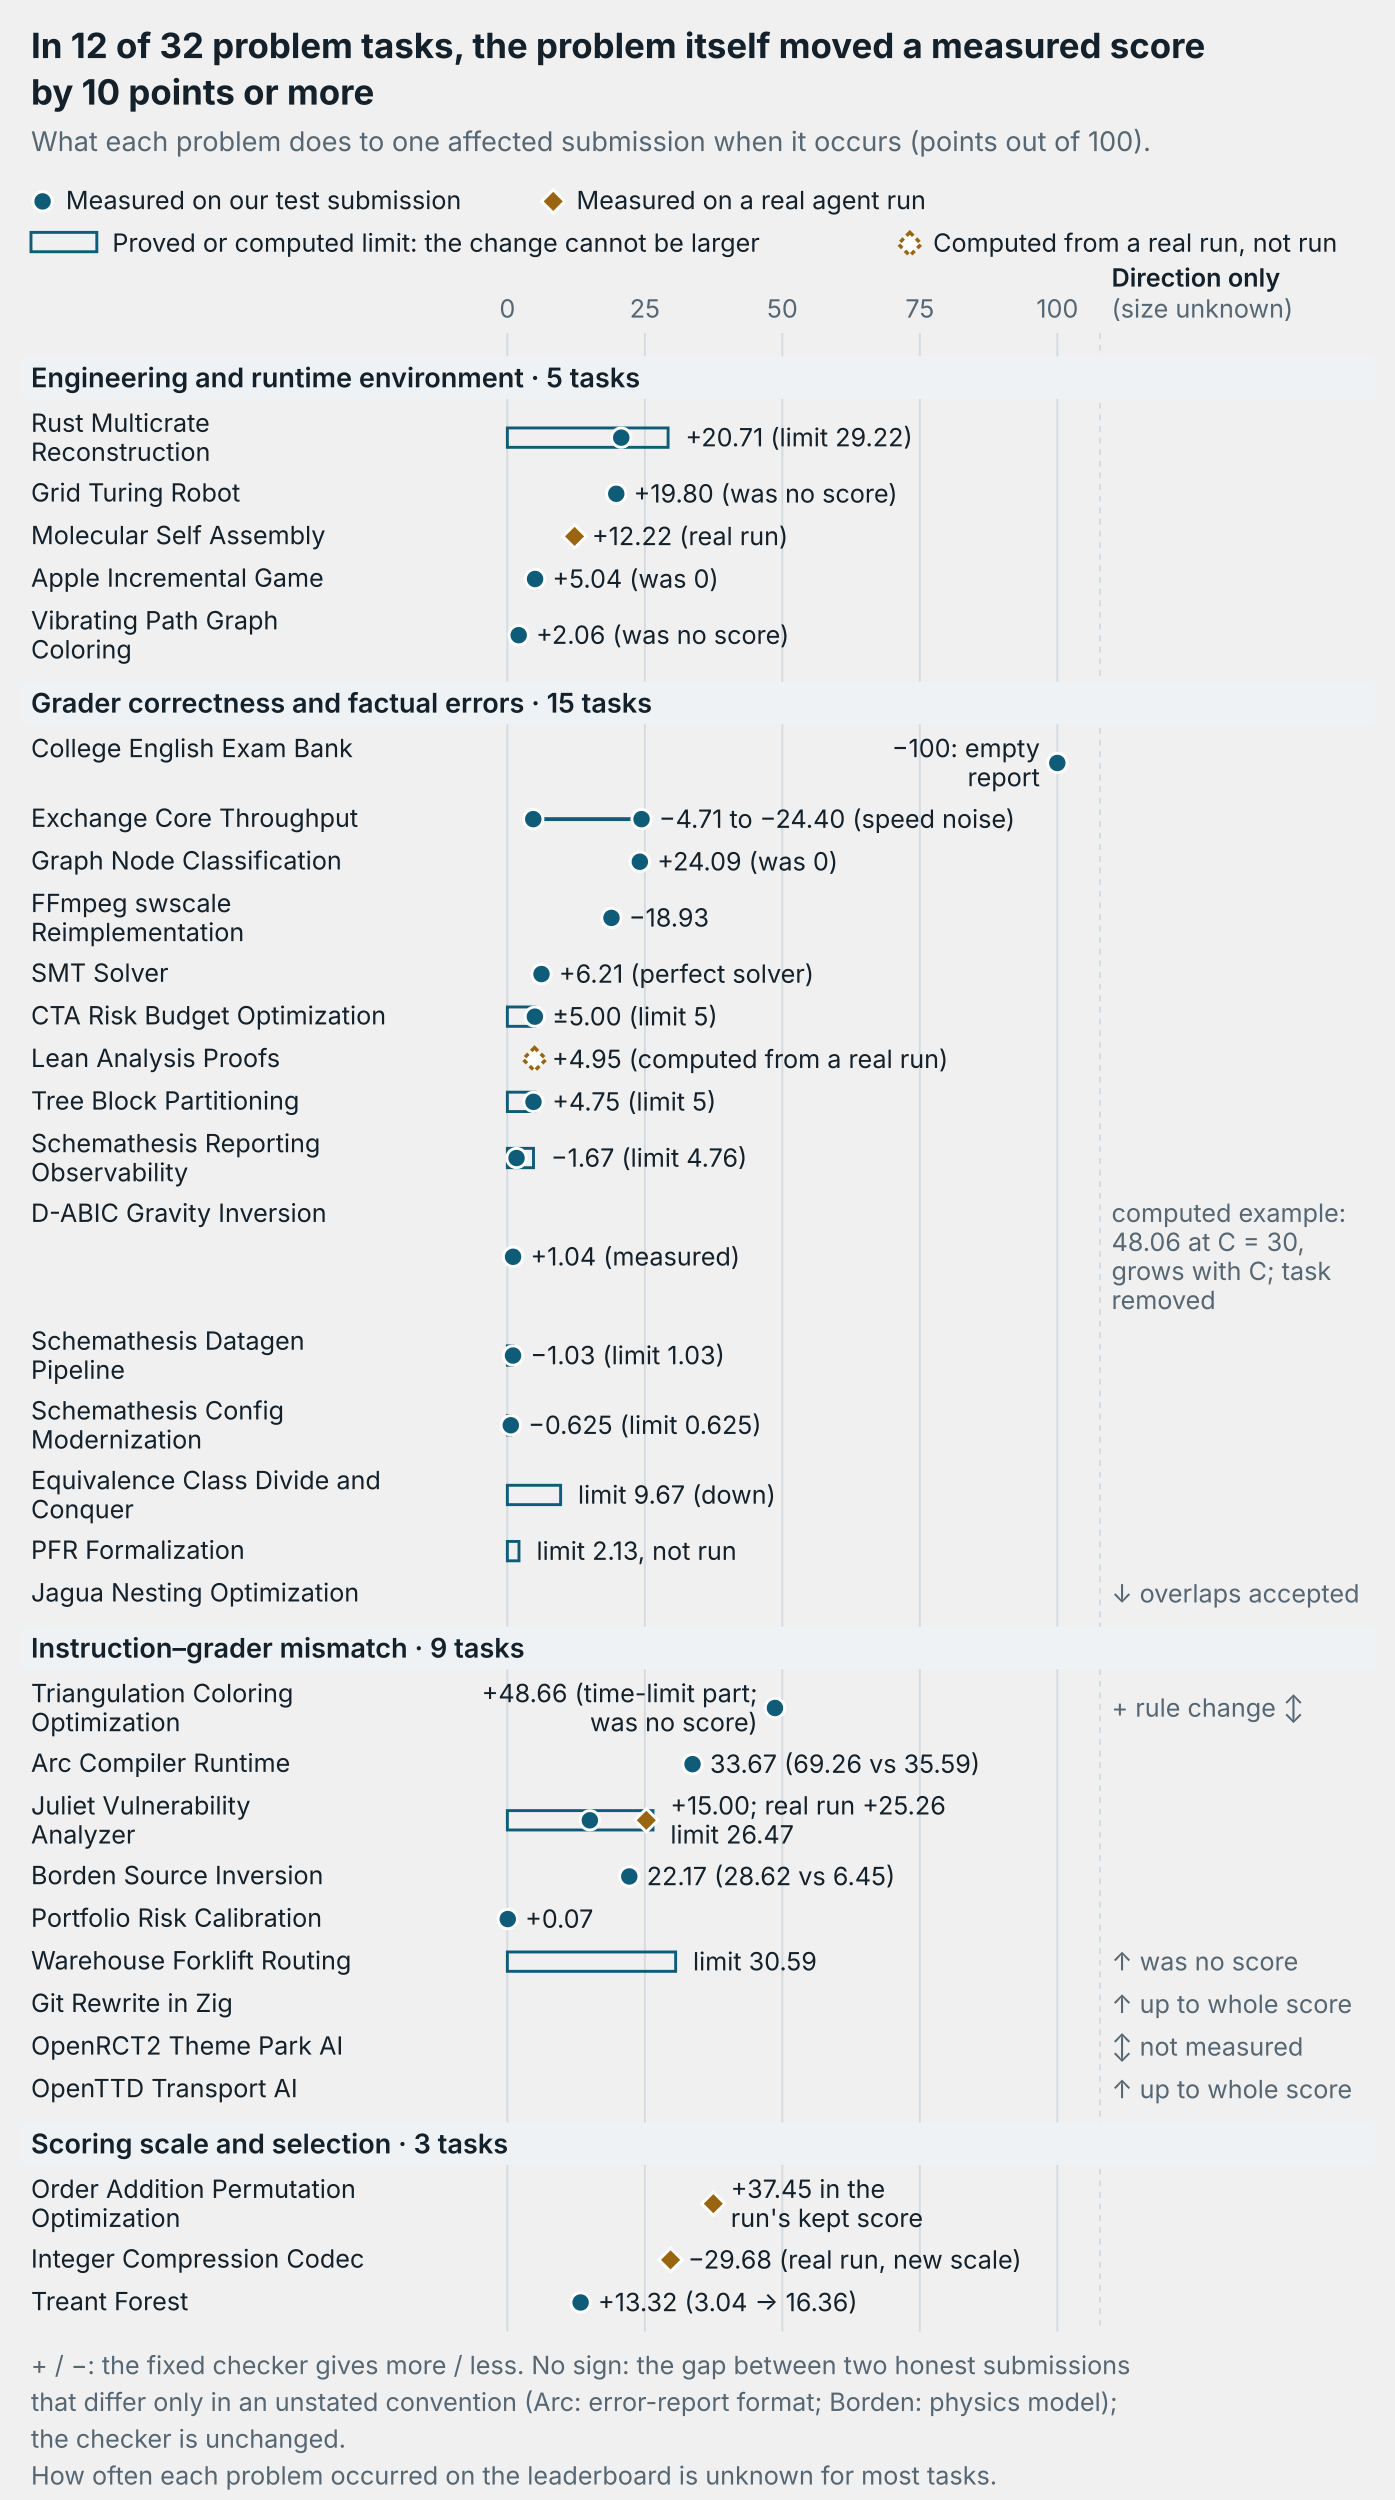
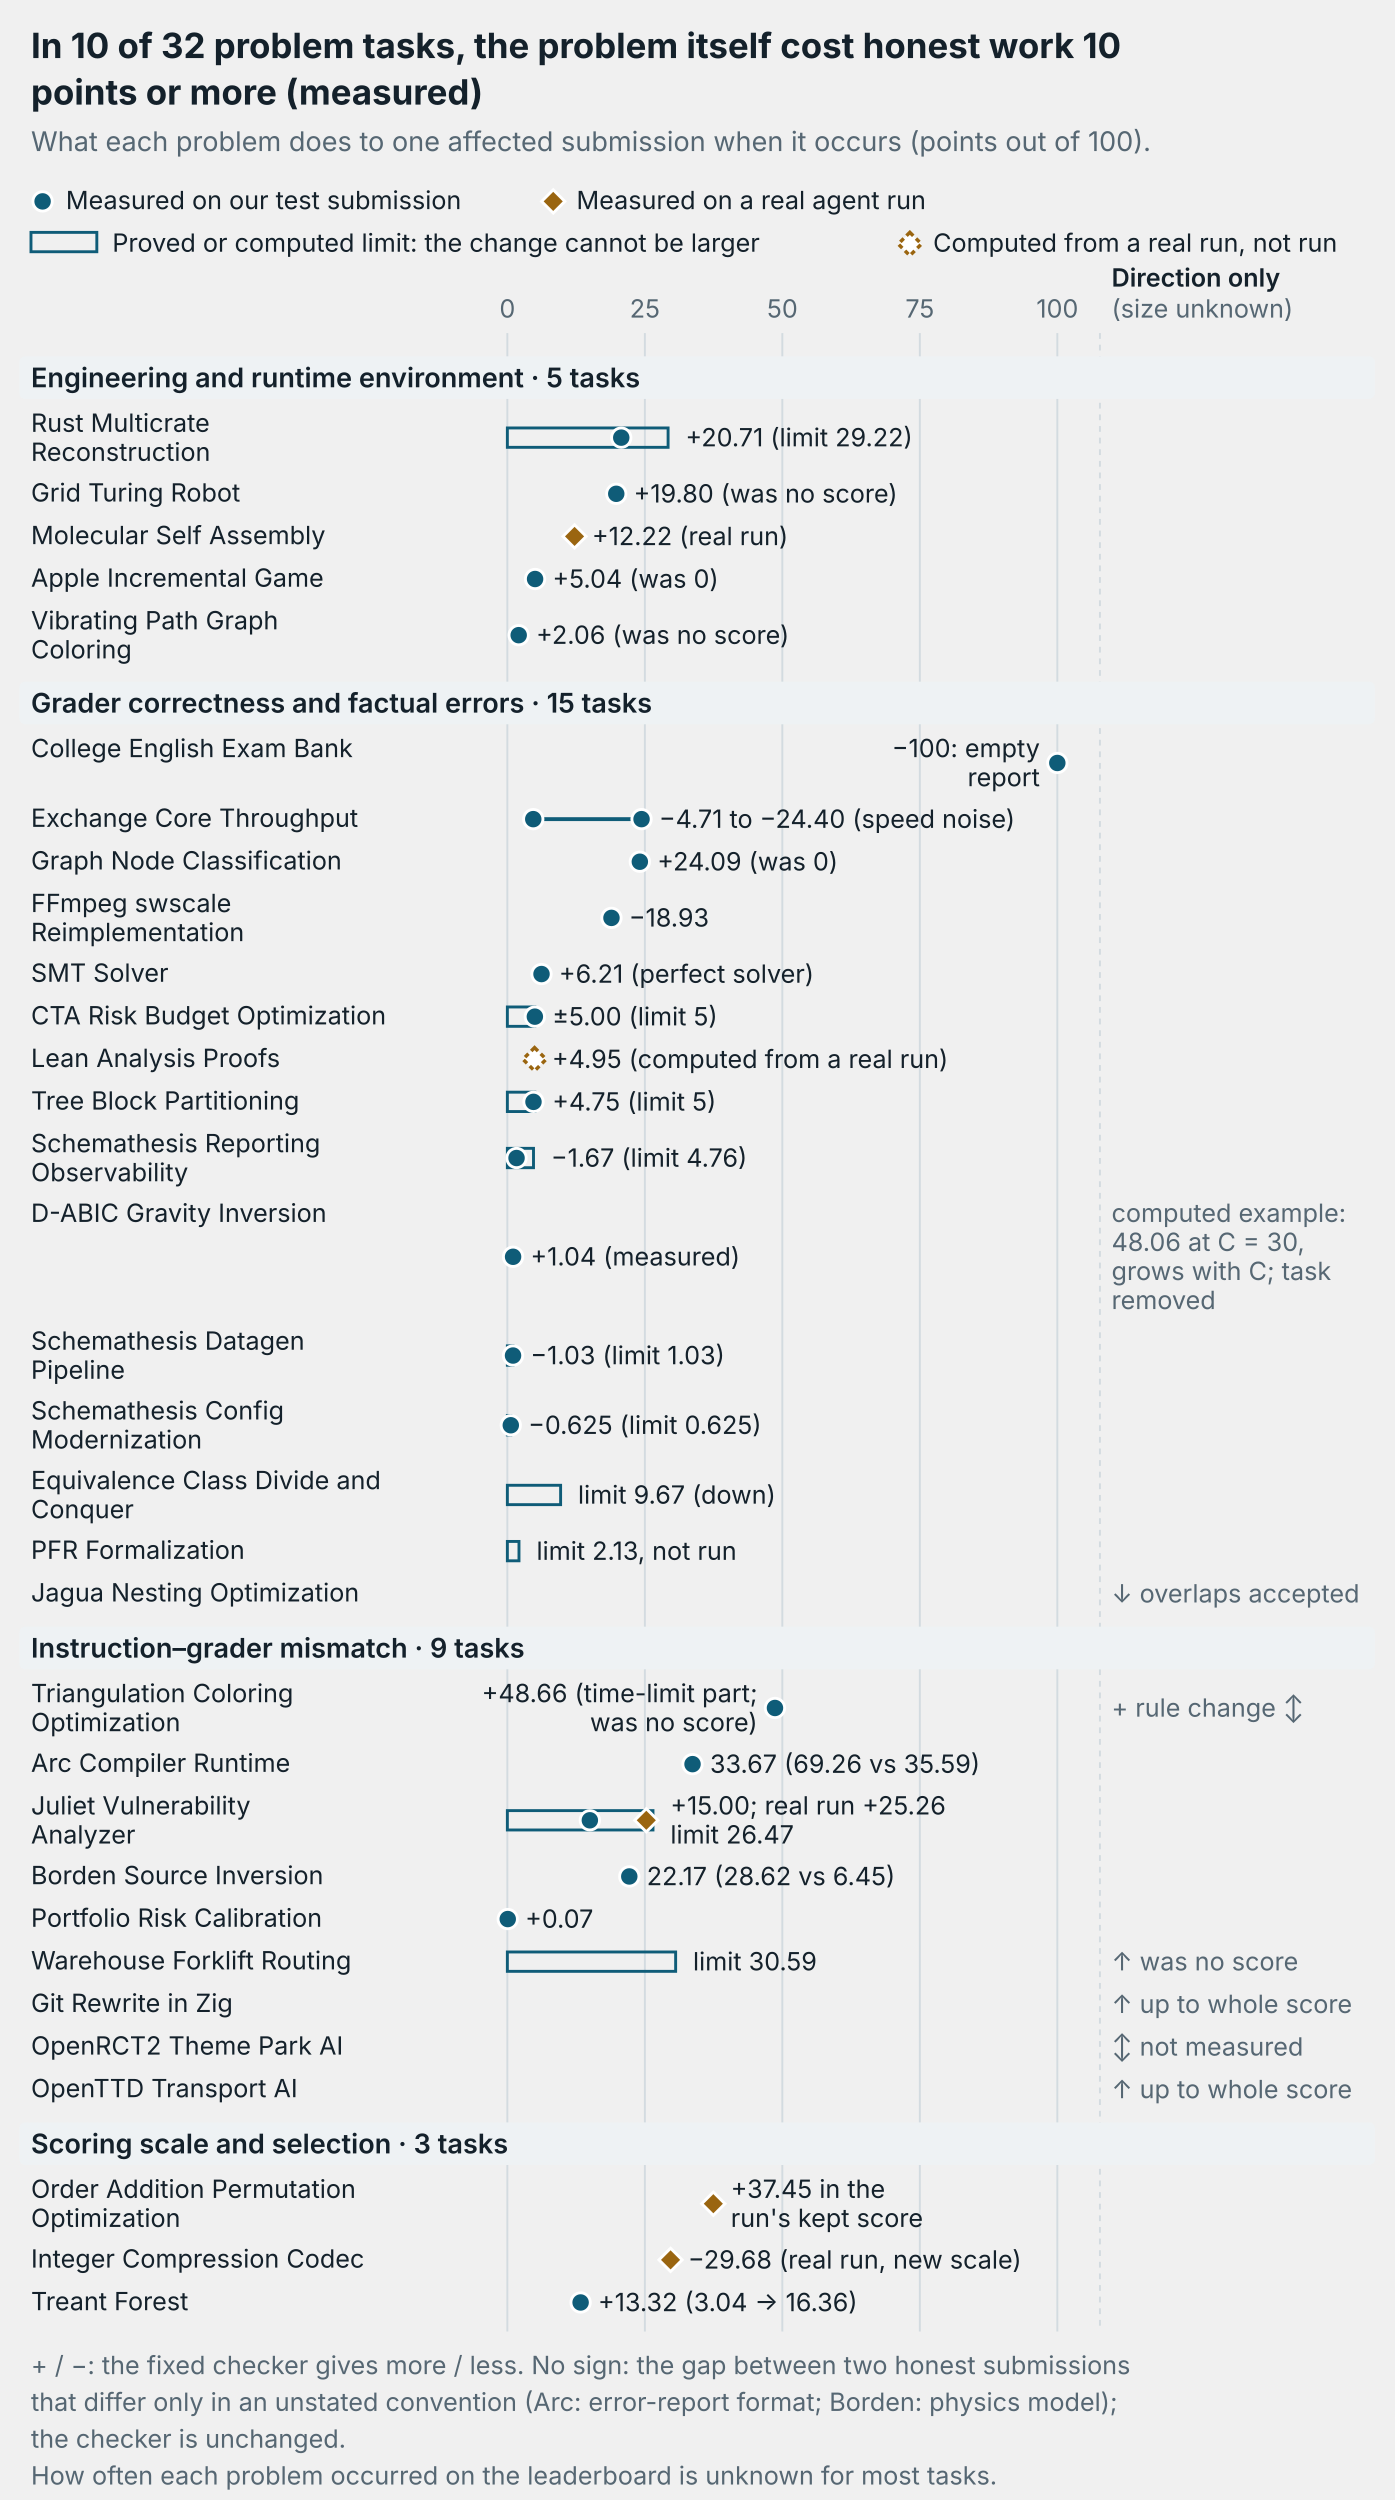
<svg xmlns="http://www.w3.org/2000/svg" viewBox="0 0 720 1291" role="img">
  <style>
  .ink{fill:#14212b} .muted{fill:#566773} .rule{stroke:#d3dbe0} .bg{fill:#ffffff}
  .good{fill:#2c7a57} .bad{fill:#ad3528} .warn{fill:#9a6510} .acc{fill:#0f5c78}
  .accS{stroke:#0f5c78} .inkS{stroke:#14212b} .warnS{stroke:#9a6510} .mutedS{stroke:#566773}
  .accBg{fill:#e3eff4} .ioRing{stroke:#ffffff} .ioBand{fill:#eef2f4}
  text{font-family:"IBM Plex Sans",system-ui,-apple-system,"Segoe UI",sans-serif}
  @media (prefers-color-scheme: dark){
    .ink{fill:#e2e9ed} .muted{fill:#95a6b1} .rule{stroke:#2a3843} .bg{fill:#152029}
    .good{fill:#6cc79a} .bad{fill:#f08a7c} .warn{fill:#e0a64a} .acc{fill:#6cb6d3}
    .accS{stroke:#6cb6d3} .inkS{stroke:#e2e9ed} .warnS{stroke:#e0a64a} .mutedS{stroke:#95a6b1}
    .accBg{fill:#16303c} .ioRing{stroke:#152029} .ioBand{fill:#1c2a34}
  }
</style>
-   <text x="16" y="30" class="ink" font-size="18" text-anchor="start" font-weight="700">In 12 of 32 problem tasks, the problem itself moved a measured score</text>
-   <text x="16" y="54" class="ink" font-size="18" text-anchor="start" font-weight="700">by 10 points or more</text>
+   <text x="16" y="30" class="ink" font-size="18" text-anchor="start" font-weight="700">In 10 of 32 problem tasks, the problem itself cost honest work 10</text>
+   <text x="16" y="54" class="ink" font-size="18" text-anchor="start" font-weight="700">points or more (measured)</text>
  <text x="16" y="78" class="muted" font-size="14" text-anchor="start" font-weight="400">What each problem does to one affected submission when it occurs (points out of 100).</text>
  <circle cx="22" cy="104" r="5" class="acc ioRing" stroke-width="1.5" />
  <text x="34" y="108" class="ink" font-size="13" text-anchor="start" font-weight="400">Measured on our test submission</text>
  <path d="M285.68 98L291.68 104L285.68 110L279.68 104Z" class="warn ioRing" stroke-width="1.5" />
  <text x="297.68" y="108" class="ink" font-size="13" text-anchor="start" font-weight="400">Measured on a real agent run</text>
  <rect x="16" y="120" width="34" height="10" fill="none" class="accS" stroke-width="1.5" />
  <text x="58" y="130" class="ink" font-size="13" text-anchor="start" font-weight="400">Proved or computed limit: the change cannot be larger</text>
  <path d="M469.84 120L475.84 126L469.84 132L463.84 126Z" class="bg warnS" stroke-width="1.8" stroke-dasharray="2.5 2" />
  <text x="481.84" y="130" class="ink" font-size="13" text-anchor="start" font-weight="400">Computed from a real run, not run</text>
  <text x="574" y="148" class="ink" font-size="13" text-anchor="start" font-weight="600">Direction only</text>
  <text x="574" y="164" class="muted" font-size="13" text-anchor="start" font-weight="400">(size unknown)</text>
  <text x="262" y="164" class="muted" font-size="13" text-anchor="middle" font-weight="400">0</text>
  <text x="333" y="164" class="muted" font-size="13" text-anchor="middle" font-weight="400">25</text>
  <text x="404" y="164" class="muted" font-size="13" text-anchor="middle" font-weight="400">50</text>
  <text x="475" y="164" class="muted" font-size="13" text-anchor="middle" font-weight="400">75</text>
  <text x="546" y="164" class="muted" font-size="13" text-anchor="middle" font-weight="400">100</text>
  <line x1="262.0" y1="172" x2="262.0" y2="1204" class="rule" stroke-width="1" />
  <line x1="333.0" y1="172" x2="333.0" y2="1204" class="rule" stroke-width="1" />
  <line x1="404.0" y1="172" x2="404.0" y2="1204" class="rule" stroke-width="1" />
  <line x1="475.0" y1="172" x2="475.0" y2="1204" class="rule" stroke-width="1" />
  <line x1="546.0" y1="172" x2="546.0" y2="1204" class="rule" stroke-width="1" />
  <line x1="568" y1="172" x2="568" y2="1204" class="rule" stroke-width="1" stroke-dasharray="3 3" />
  <rect x="10" y="184" width="700" height="22" rx="3" class="ioBand" />
  <text x="16" y="200" class="ink" font-size="14" text-anchor="start" font-weight="600">Engineering and runtime environment · 5 tasks</text>
  <text x="16" y="223" class="ink" font-size="13" text-anchor="start" font-weight="400">Rust Multicrate</text>
  <text x="16" y="238" class="ink" font-size="13" text-anchor="start" font-weight="400">Reconstruction</text>
  <rect x="262" y="221" width="83.0" height="10" fill="none" class="accS" stroke-width="1.5" />
  <circle cx="320.816" cy="226" r="5" class="acc ioRing" stroke-width="1.5" />
  <text x="353.985" y="230.5" class="ink" font-size="13" text-anchor="start" font-weight="400">+20.71 (limit 29.22)</text>
  <text x="16" y="259" class="ink" font-size="13" text-anchor="start" font-weight="400">Grid Turing Robot</text>
  <circle cx="318.232" cy="255" r="5" class="acc ioRing" stroke-width="1.5" />
  <text x="327.232" y="259.5" class="ink" font-size="13" text-anchor="start" font-weight="400">+19.80 (was no score)</text>
  <text x="16" y="281" class="ink" font-size="13" text-anchor="start" font-weight="400">Molecular Self Assembly</text>
  <path d="M296.702 271L302.702 277L296.702 283L290.702 277Z" class="warn ioRing" stroke-width="1.5" />
  <text x="305.702" y="281.5" class="ink" font-size="13" text-anchor="start" font-weight="400">+12.22 (real run)</text>
  <text x="16" y="303" class="ink" font-size="13" text-anchor="start" font-weight="400">Apple Incremental Game</text>
  <circle cx="276.314" cy="299" r="5" class="acc ioRing" stroke-width="1.5" />
  <text x="285.314" y="303.5" class="ink" font-size="13" text-anchor="start" font-weight="400">+5.04 (was 0)</text>
  <text x="16" y="325" class="ink" font-size="13" text-anchor="start" font-weight="400">Vibrating Path Graph</text>
  <text x="16" y="340" class="ink" font-size="13" text-anchor="start" font-weight="400">Coloring</text>
  <circle cx="267.85" cy="328" r="5" class="acc ioRing" stroke-width="1.5" />
  <text x="276.85" y="332.5" class="ink" font-size="13" text-anchor="start" font-weight="400">+2.06 (was no score)</text>
  <rect x="10" y="352" width="700" height="22" rx="3" class="ioBand" />
  <text x="16" y="368" class="ink" font-size="14" text-anchor="start" font-weight="600">Grader correctness and factual errors · 15 tasks</text>
  <text x="16" y="391" class="ink" font-size="13" text-anchor="start" font-weight="400">College English Exam Bank</text>
  <circle cx="546" cy="394" r="5" class="acc ioRing" stroke-width="1.5" />
  <text x="537" y="391" class="ink" font-size="13" text-anchor="end" font-weight="400">−100: empty</text>
  <text x="537" y="406" class="ink" font-size="13" text-anchor="end" font-weight="400">report</text>
  <text x="16" y="427" class="ink" font-size="13" text-anchor="start" font-weight="400">Exchange Core Throughput</text>
  <line x1="275.4" y1="423" x2="331.3" y2="423" class="accS" stroke-width="2" />
  <circle cx="275.376" cy="423" r="5" class="acc ioRing" stroke-width="1.5" />
  <circle cx="331.296" cy="423" r="5" class="acc ioRing" stroke-width="1.5" />
  <text x="340.296" y="427.5" class="ink" font-size="13" text-anchor="start" font-weight="400">−4.71 to −24.40 (speed noise)</text>
  <text x="16" y="449" class="ink" font-size="13" text-anchor="start" font-weight="400">Graph Node Classification</text>
  <circle cx="330.413" cy="445" r="5" class="acc ioRing" stroke-width="1.5" />
  <text x="339.413" y="449.5" class="ink" font-size="13" text-anchor="start" font-weight="400">+24.09 (was 0)</text>
  <text x="16" y="471" class="ink" font-size="13" text-anchor="start" font-weight="400">FFmpeg swscale</text>
  <text x="16" y="486" class="ink" font-size="13" text-anchor="start" font-weight="400">Reimplementation</text>
  <circle cx="315.761" cy="474" r="5" class="acc ioRing" stroke-width="1.5" />
  <text x="324.761" y="478.5" class="ink" font-size="13" text-anchor="start" font-weight="400">−18.93</text>
  <text x="16" y="507" class="ink" font-size="13" text-anchor="start" font-weight="400">SMT Solver</text>
  <circle cx="279.636" cy="503" r="5" class="acc ioRing" stroke-width="1.5" />
  <text x="288.636" y="507.5" class="ink" font-size="13" text-anchor="start" font-weight="400">+6.21 (perfect solver)</text>
  <text x="16" y="529" class="ink" font-size="13" text-anchor="start" font-weight="400">CTA Risk Budget Optimization</text>
  <rect x="262" y="520" width="14.2" height="10" fill="none" class="accS" stroke-width="1.5" />
  <circle cx="276.2" cy="525" r="5" class="acc ioRing" stroke-width="1.5" />
  <text x="285.2" y="529.5" class="ink" font-size="13" text-anchor="start" font-weight="400">±5.00 (limit 5)</text>
  <text x="16" y="551" class="ink" font-size="13" text-anchor="start" font-weight="400">Lean Analysis Proofs</text>
  <path d="M276.047 541L282.047 547L276.047 553L270.047 547Z" class="bg warnS" stroke-width="1.8" stroke-dasharray="2.5 2" />
  <text x="285.047" y="551.5" class="ink" font-size="13" text-anchor="start" font-weight="400">+4.95 (computed from a real run)</text>
  <text x="16" y="573" class="ink" font-size="13" text-anchor="start" font-weight="400">Tree Block Partitioning</text>
  <rect x="262" y="564" width="14.2" height="10" fill="none" class="accS" stroke-width="1.5" />
  <circle cx="275.49" cy="569" r="5" class="acc ioRing" stroke-width="1.5" />
  <text x="285.2" y="573.5" class="ink" font-size="13" text-anchor="start" font-weight="400">+4.75 (limit 5)</text>
  <text x="16" y="595" class="ink" font-size="13" text-anchor="start" font-weight="400">Schemathesis Reporting</text>
  <text x="16" y="610" class="ink" font-size="13" text-anchor="start" font-weight="400">Observability</text>
  <rect x="262" y="593" width="13.5" height="10" fill="none" class="accS" stroke-width="1.5" />
  <circle cx="266.743" cy="598" r="5" class="acc ioRing" stroke-width="1.5" />
  <text x="284.518" y="602.5" class="ink" font-size="13" text-anchor="start" font-weight="400">−1.67 (limit 4.76)</text>
  <text x="16" y="631" class="ink" font-size="13" text-anchor="start" font-weight="400">D-ABIC Gravity Inversion</text>
  <circle cx="264.954" cy="649" r="5" class="acc ioRing" stroke-width="1.5" />
  <text x="273.954" y="653.5" class="ink" font-size="13" text-anchor="start" font-weight="400">+1.04 (measured)</text>
  <text x="574" y="631" class="muted" font-size="13" text-anchor="start" font-weight="400">computed example:</text>
  <text x="574" y="646" class="muted" font-size="13" text-anchor="start" font-weight="400">48.06 at C = 30,</text>
  <text x="574" y="661" class="muted" font-size="13" text-anchor="start" font-weight="400">grows with C; task</text>
  <text x="574" y="676" class="muted" font-size="13" text-anchor="start" font-weight="400">removed</text>
  <text x="16" y="697" class="ink" font-size="13" text-anchor="start" font-weight="400">Schemathesis Datagen</text>
  <text x="16" y="712" class="ink" font-size="13" text-anchor="start" font-weight="400">Pipeline</text>
  <rect x="262" y="695" width="2.9" height="10" fill="none" class="accS" stroke-width="1.5" />
  <circle cx="264.925" cy="700" r="5" class="acc ioRing" stroke-width="1.5" />
  <text x="273.925" y="704.5" class="ink" font-size="13" text-anchor="start" font-weight="400">−1.03 (limit 1.03)</text>
  <text x="16" y="733" class="ink" font-size="13" text-anchor="start" font-weight="400">Schemathesis Config</text>
  <text x="16" y="748" class="ink" font-size="13" text-anchor="start" font-weight="400">Modernization</text>
  <rect x="262" y="731" width="1.8" height="10" fill="none" class="accS" stroke-width="1.5" />
  <circle cx="263.775" cy="736" r="5" class="acc ioRing" stroke-width="1.5" />
  <text x="272.775" y="740.5" class="ink" font-size="13" text-anchor="start" font-weight="400">−0.625 (limit 0.625)</text>
  <text x="16" y="769" class="ink" font-size="13" text-anchor="start" font-weight="400">Equivalence Class Divide and</text>
  <text x="16" y="784" class="ink" font-size="13" text-anchor="start" font-weight="400">Conquer</text>
  <rect x="262" y="767" width="27.5" height="10" fill="none" class="accS" stroke-width="1.5" />
  <text x="298.463" y="776.5" class="ink" font-size="13" text-anchor="start" font-weight="400">limit 9.67 (down)</text>
  <text x="16" y="805" class="ink" font-size="13" text-anchor="start" font-weight="400">PFR Formalization</text>
  <rect x="262" y="796" width="6.0" height="10" fill="none" class="accS" stroke-width="1.5" />
  <text x="277.049" y="805.5" class="ink" font-size="13" text-anchor="start" font-weight="400">limit 2.13, not run</text>
  <text x="16" y="827" class="ink" font-size="13" text-anchor="start" font-weight="400">Jagua Nesting Optimization</text>
  <text x="574" y="827.5" class="muted" font-size="13" text-anchor="start" font-weight="400">↓ overlaps accepted</text>
  <rect x="10" y="840" width="700" height="22" rx="3" class="ioBand" />
  <text x="16" y="856" class="ink" font-size="14" text-anchor="start" font-weight="600">Instruction–grader mismatch · 9 tasks</text>
  <text x="16" y="879" class="ink" font-size="13" text-anchor="start" font-weight="400">Triangulation Coloring</text>
  <text x="16" y="894" class="ink" font-size="13" text-anchor="start" font-weight="400">Optimization</text>
  <circle cx="400.194" cy="882" r="5" class="acc ioRing" stroke-width="1.5" />
  <text x="391.194" y="879" class="ink" font-size="13" text-anchor="end" font-weight="400">+48.66 (time-limit part;</text>
  <text x="391.194" y="894" class="ink" font-size="13" text-anchor="end" font-weight="400">was no score)</text>
  <text x="574" y="886.5" class="muted" font-size="13" text-anchor="start" font-weight="400">+ rule change ↕</text>
  <text x="16" y="915" class="ink" font-size="13" text-anchor="start" font-weight="400">Arc Compiler Runtime</text>
  <circle cx="357.623" cy="911" r="5" class="acc ioRing" stroke-width="1.5" />
  <text x="366.623" y="915.5" class="ink" font-size="13" text-anchor="start" font-weight="400">33.67 (69.26 vs 35.59)</text>
  <text x="16" y="937" class="ink" font-size="13" text-anchor="start" font-weight="400">Juliet Vulnerability</text>
  <text x="16" y="952" class="ink" font-size="13" text-anchor="start" font-weight="400">Analyzer</text>
  <rect x="262" y="935" width="75.2" height="10" fill="none" class="accS" stroke-width="1.5" />
  <circle cx="304.6" cy="940" r="5" class="acc ioRing" stroke-width="1.5" />
  <path d="M333.738 934L339.738 940L333.738 946L327.738 940Z" class="warn ioRing" stroke-width="1.5" />
  <text x="346.186" y="937" class="ink" font-size="13" text-anchor="start" font-weight="400">+15.00; real run +25.26</text>
  <text x="346.186" y="952" class="ink" font-size="13" text-anchor="start" font-weight="400">limit 26.47</text>
  <text x="16" y="973" class="ink" font-size="13" text-anchor="start" font-weight="400">Borden Source Inversion</text>
  <circle cx="324.963" cy="969" r="5" class="acc ioRing" stroke-width="1.5" />
  <text x="333.963" y="973.5" class="ink" font-size="13" text-anchor="start" font-weight="400">22.17 (28.62 vs 6.45)</text>
  <text x="16" y="995" class="ink" font-size="13" text-anchor="start" font-weight="400">Portfolio Risk Calibration</text>
  <circle cx="262.199" cy="991" r="5" class="acc ioRing" stroke-width="1.5" />
  <text x="271.199" y="995.5" class="ink" font-size="13" text-anchor="start" font-weight="400">+0.07</text>
  <text x="16" y="1017" class="ink" font-size="13" text-anchor="start" font-weight="400">Warehouse Forklift Routing</text>
  <rect x="262" y="1008" width="86.9" height="10" fill="none" class="accS" stroke-width="1.5" />
  <text x="357.864" y="1017.5" class="ink" font-size="13" text-anchor="start" font-weight="400">limit 30.59</text>
  <text x="574" y="1017.5" class="muted" font-size="13" text-anchor="start" font-weight="400">↑ was no score</text>
  <text x="16" y="1039" class="ink" font-size="13" text-anchor="start" font-weight="400">Git Rewrite in Zig</text>
  <text x="574" y="1039.5" class="muted" font-size="13" text-anchor="start" font-weight="400">↑ up to whole score</text>
  <text x="16" y="1061" class="ink" font-size="13" text-anchor="start" font-weight="400">OpenRCT2 Theme Park AI</text>
  <text x="574" y="1061.5" class="muted" font-size="13" text-anchor="start" font-weight="400">↕ not measured</text>
  <text x="16" y="1083" class="ink" font-size="13" text-anchor="start" font-weight="400">OpenTTD Transport AI</text>
  <text x="574" y="1083.5" class="muted" font-size="13" text-anchor="start" font-weight="400">↑ up to whole score</text>
  <rect x="10" y="1096" width="700" height="22" rx="3" class="ioBand" />
  <text x="16" y="1112" class="ink" font-size="14" text-anchor="start" font-weight="600">Scoring scale and selection · 3 tasks</text>
  <text x="16" y="1135" class="ink" font-size="13" text-anchor="start" font-weight="400">Order Addition Permutation</text>
  <text x="16" y="1150" class="ink" font-size="13" text-anchor="start" font-weight="400">Optimization</text>
  <path d="M368.361 1132L374.361 1138L368.361 1144L362.361 1138Z" class="warn ioRing" stroke-width="1.5" />
  <text x="377.361" y="1135" class="ink" font-size="13" text-anchor="start" font-weight="400">+37.45 in the</text>
  <text x="377.361" y="1150" class="ink" font-size="13" text-anchor="start" font-weight="400">run's kept score</text>
  <text x="16" y="1171" class="ink" font-size="13" text-anchor="start" font-weight="400">Integer Compression Codec</text>
  <path d="M346.278 1161L352.278 1167L346.278 1173L340.278 1167Z" class="warn ioRing" stroke-width="1.5" />
  <text x="355.278" y="1171.5" class="ink" font-size="13" text-anchor="start" font-weight="400">−29.68 (real run, new scale)</text>
  <text x="16" y="1193" class="ink" font-size="13" text-anchor="start" font-weight="400">Treant Forest</text>
  <circle cx="299.829" cy="1189" r="5" class="acc ioRing" stroke-width="1.5" />
  <text x="308.829" y="1193.5" class="ink" font-size="13" text-anchor="start" font-weight="400">+13.32 (3.04 → 16.36)</text>
  <text x="16" y="1226" class="muted" font-size="13" text-anchor="start" font-weight="400">+ / −: the fixed checker gives more / less. No sign: the gap between two honest submissions</text>
  <text x="16" y="1245" class="muted" font-size="13" text-anchor="start" font-weight="400">that differ only in an unstated convention (Arc: error-report format; Borden: physics model);</text>
  <text x="16" y="1264" class="muted" font-size="13" text-anchor="start" font-weight="400">the checker is unchanged.</text>
  <text x="16" y="1283" class="muted" font-size="13" text-anchor="start" font-weight="400">How often each problem occurred on the leaderboard is unknown for most tasks.</text>
</svg>
